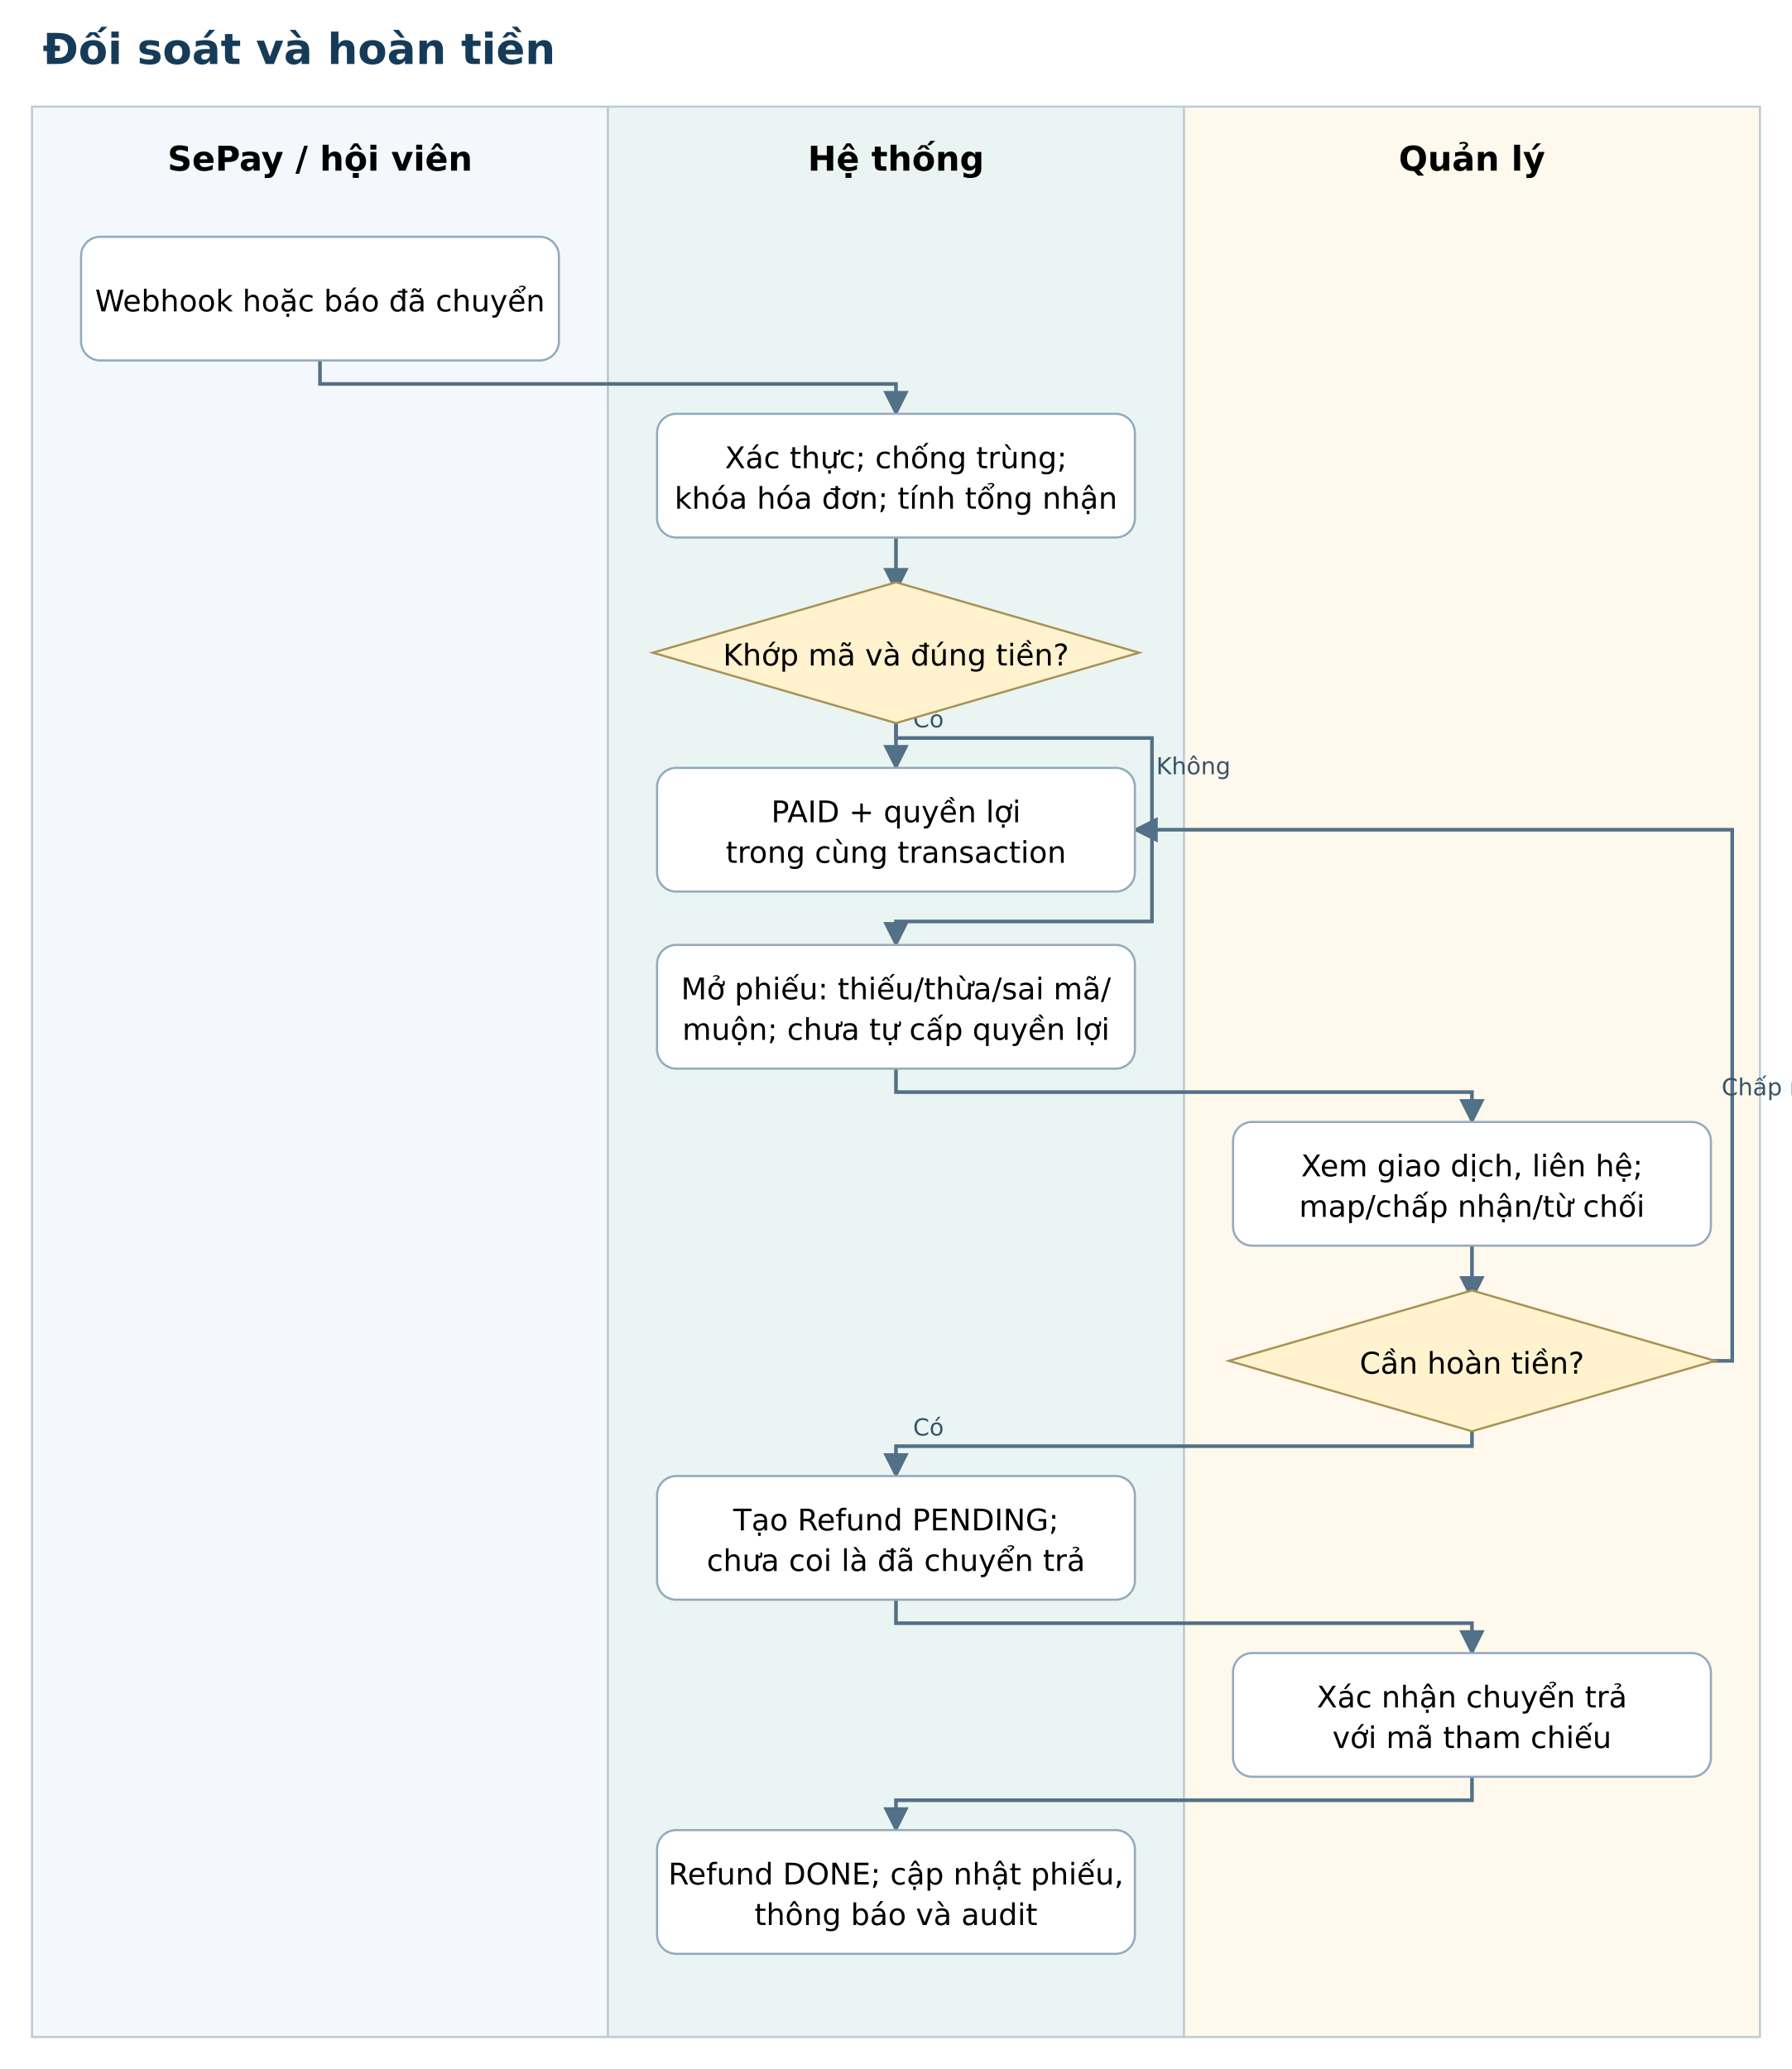
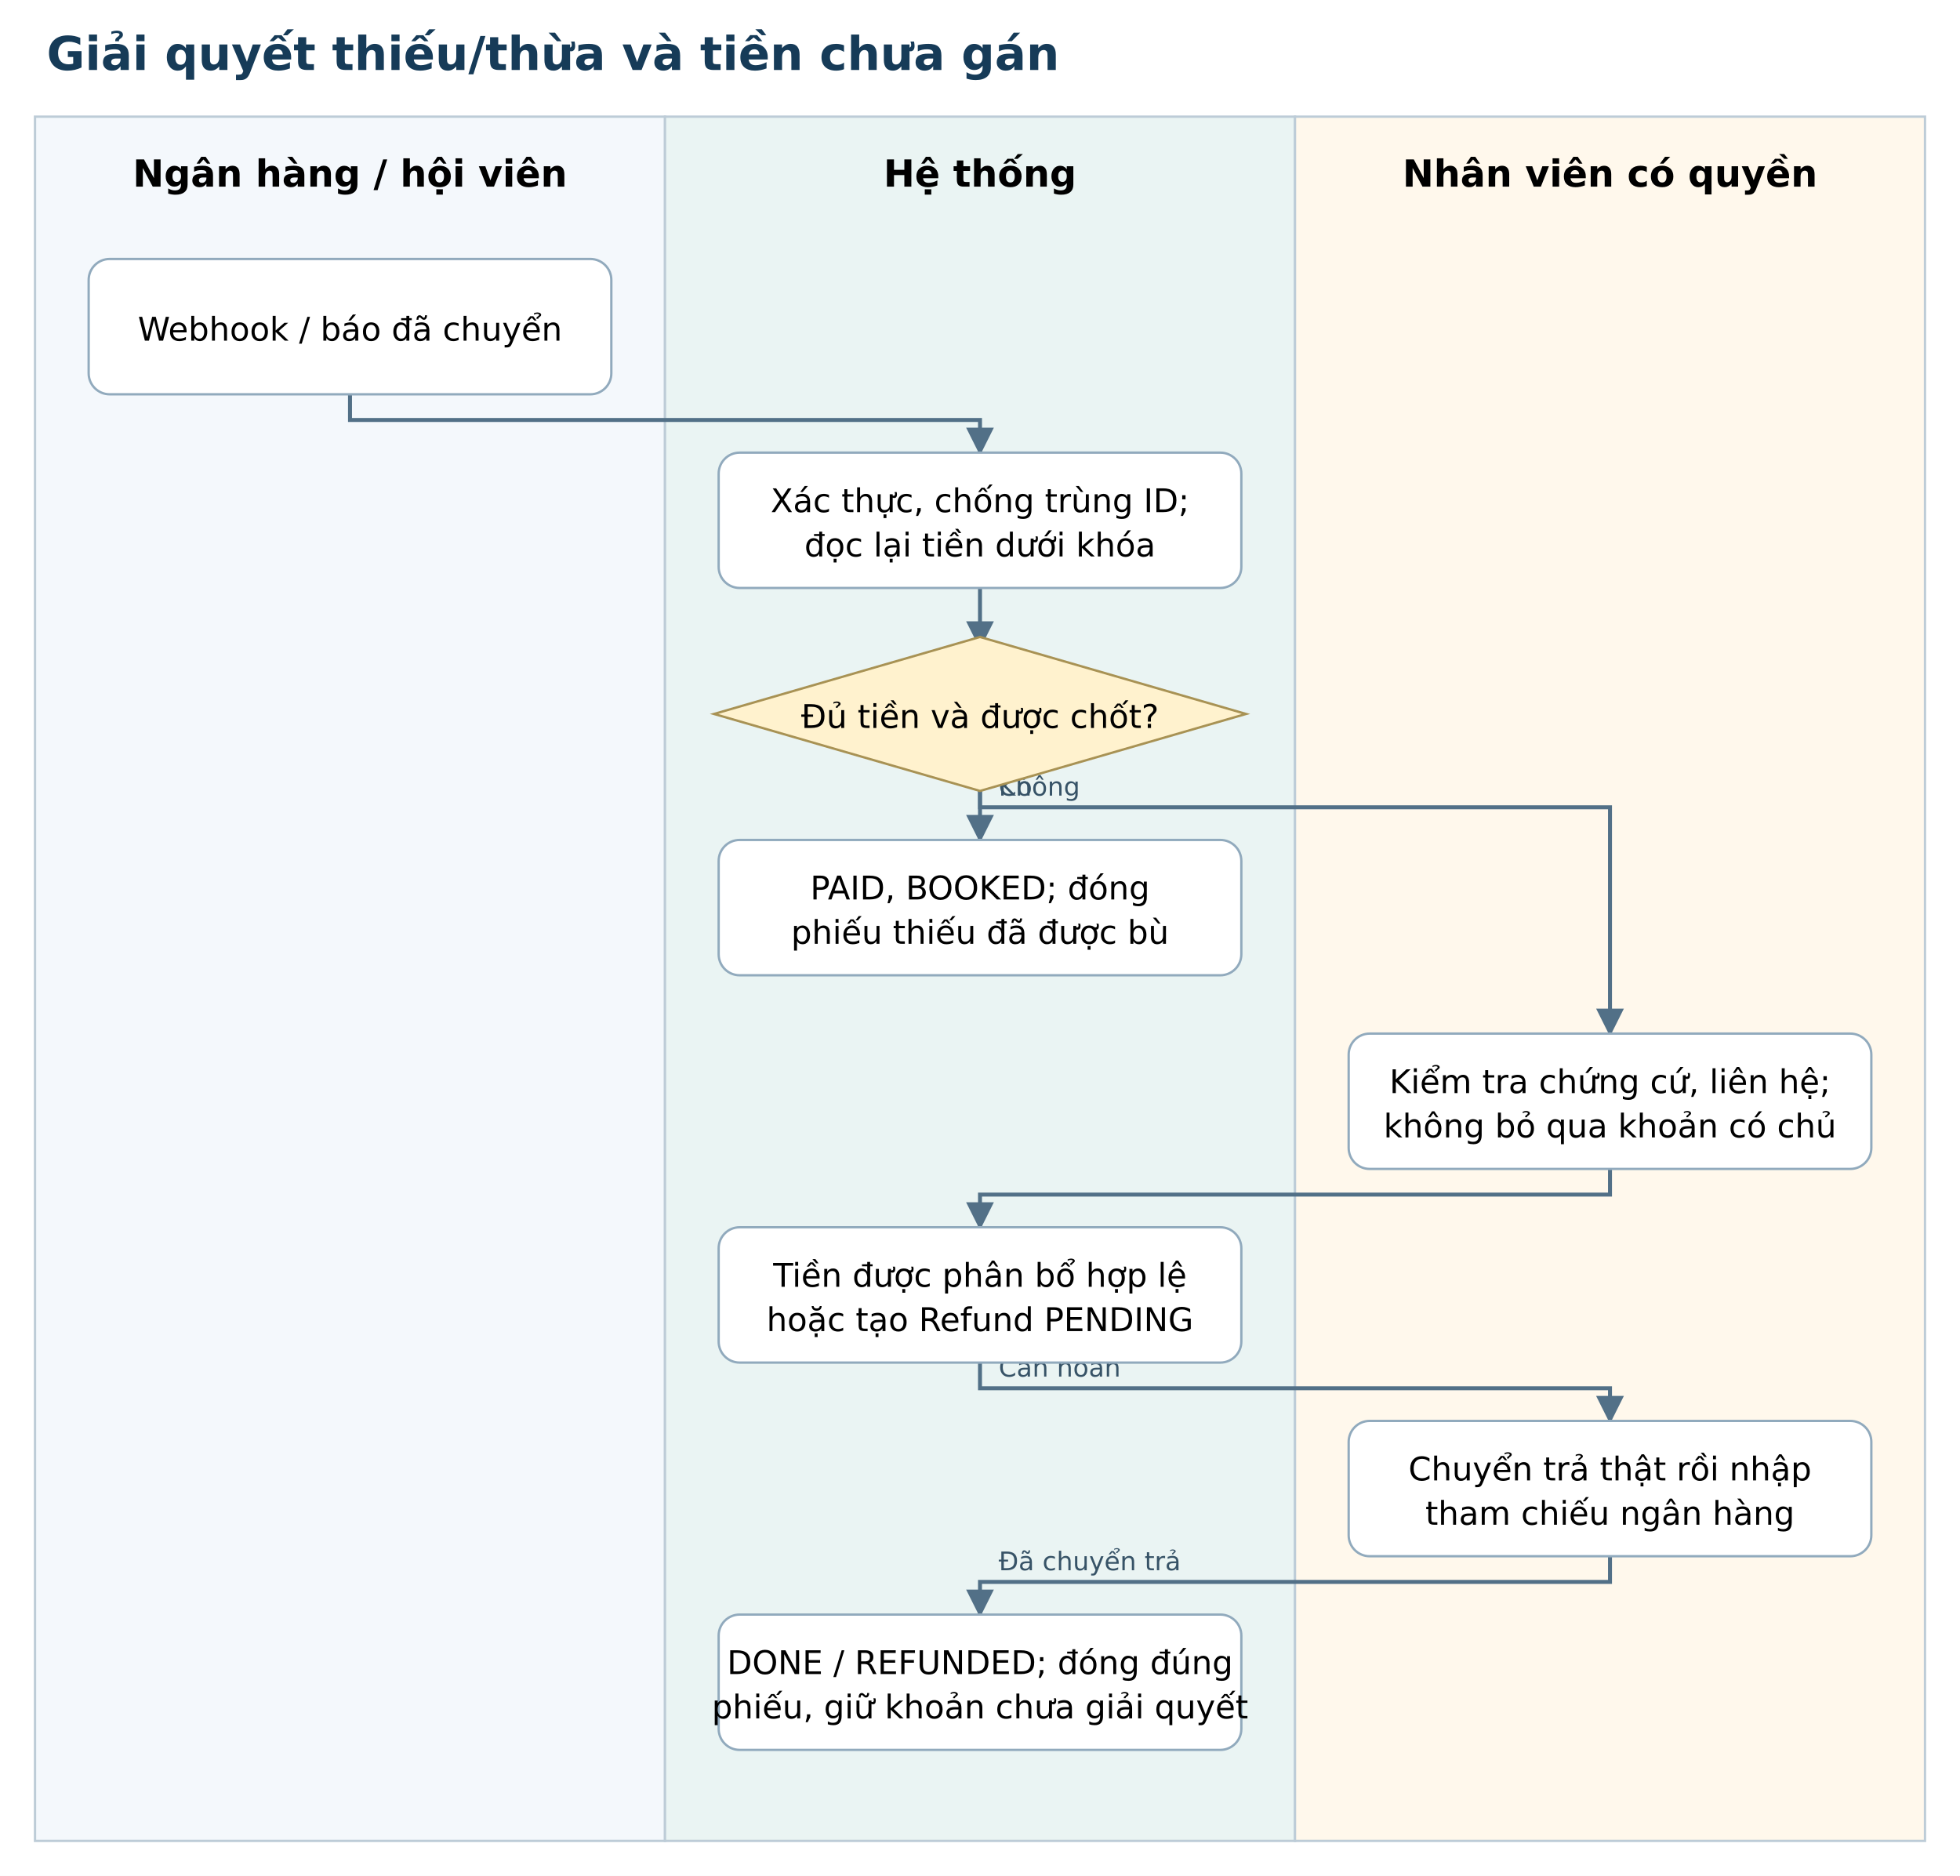
- <svg xmlns="http://www.w3.org/2000/svg" width="840" height="970" viewBox="0 0 840 970">
+ <svg xmlns="http://www.w3.org/2000/svg" width="840" height="804" viewBox="0 0 840 804">
  <defs>
    <marker id="arrow" viewBox="0 0 10 10" refX="9" refY="5" markerWidth="7" markerHeight="7" orient="auto-start-reverse">
      <path d="M 0 0 L 10 5 L 0 10 z" fill="#527087" />
    </marker>
  </defs>
  <rect width="100%" height="100%" fill="white" />
-   <text x="20" y="30" font-family="DejaVu Sans" font-size="20" font-weight="bold" fill="#163b58">Đối soát và hoàn tiền</text>
-   <rect x="15" y="50" width="270" height="905" fill="#f4f8fc" stroke="#bdccd7" />
-   <text x="150.0" y="80" text-anchor="middle" font-family="DejaVu Sans" font-size="16" font-weight="bold">SePay / hội viên</text>
-   <rect x="285" y="50" width="270" height="905" fill="#eaf4f3" stroke="#bdccd7" />
+   <text x="20" y="30" font-family="DejaVu Sans" font-size="20" font-weight="bold" fill="#163b58">Giải quyết thiếu/thừa và tiền chưa gán</text>
+   <rect x="15" y="50" width="270" height="739" fill="#f4f8fc" stroke="#bdccd7" />
+   <text x="150.0" y="80" text-anchor="middle" font-family="DejaVu Sans" font-size="16" font-weight="bold">Ngân hàng / hội viên</text>
+   <rect x="285" y="50" width="270" height="739" fill="#eaf4f3" stroke="#bdccd7" />
  <text x="420.0" y="80" text-anchor="middle" font-family="DejaVu Sans" font-size="16" font-weight="bold">Hệ thống</text>
-   <rect x="555" y="50" width="270" height="905" fill="#fff8ec" stroke="#bdccd7" />
-   <text x="690.0" y="80" text-anchor="middle" font-family="DejaVu Sans" font-size="16" font-weight="bold">Quản lý</text>
+   <rect x="555" y="50" width="270" height="739" fill="#fff8ec" stroke="#bdccd7" />
+   <text x="690.0" y="80" text-anchor="middle" font-family="DejaVu Sans" font-size="16" font-weight="bold">Nhân viên có quyền</text>
  <path d="M150.0,169 V180 H420.0 V194" fill="none" stroke="#527087" stroke-width="1.7" marker-end="url(#arrow)" />
  <path d="M420.0,252 V263 H420.0 V277" fill="none" stroke="#527087" stroke-width="1.7" marker-end="url(#arrow)" />
  <path d="M420.0,335 V346 H420.0 V360" fill="none" stroke="#527087" stroke-width="1.7" marker-end="url(#arrow)" />
  <text x="428.0" y="341" font-family="DejaVu Sans" font-size="11" fill="#375367">Có</text>
-   <path d="M420.0,335 V346 H540.0 V432 H420.0 V443" fill="none" stroke="#527087" stroke-width="1.7" marker-end="url(#arrow)" />
-   <text x="542.0" y="363" font-family="DejaVu Sans" font-size="11" fill="#375367">Không</text>
-   <path d="M420.0,501 V512 H690.0 V526" fill="none" stroke="#527087" stroke-width="1.7" marker-end="url(#arrow)" />
-   <path d="M690.0,584 V595 H690.0 V609" fill="none" stroke="#527087" stroke-width="1.7" marker-end="url(#arrow)" />
+   <path d="M420.0,335 V346 H690.0 V443" fill="none" stroke="#527087" stroke-width="1.7" marker-end="url(#arrow)" />
+   <text x="428.0" y="341" font-family="DejaVu Sans" font-size="11" fill="#375367">Không</text>
+   <path d="M690.0,501 V512 H420.0 V526" fill="none" stroke="#527087" stroke-width="1.7" marker-end="url(#arrow)" />
+   <path d="M420.0,584 V595 H690.0 V609" fill="none" stroke="#527087" stroke-width="1.7" marker-end="url(#arrow)" />
+   <text x="428.0" y="590" font-family="DejaVu Sans" font-size="11" fill="#375367">Cần hoàn</text>
  <path d="M690.0,667 V678 H420.0 V692" fill="none" stroke="#527087" stroke-width="1.7" marker-end="url(#arrow)" />
-   <text x="428.0" y="673" font-family="DejaVu Sans" font-size="11" fill="#375367">Có</text>
-   <path d="M420.0,750 V761 H690.0 V775" fill="none" stroke="#527087" stroke-width="1.7" marker-end="url(#arrow)" />
-   <path d="M690.0,833 V844 H420.0 V858" fill="none" stroke="#527087" stroke-width="1.7" marker-end="url(#arrow)" />
-   <path d="M802.0,638 H812.0 V389 H532.0" fill="none" stroke="#527087" stroke-width="1.7" marker-end="url(#arrow)" />
-   <text x="807.0" y="513.5" font-family="DejaVu Sans" font-size="11" fill="#375367">Chấp nhận/map, đủ điều kiện</text>
+   <text x="428.0" y="673" font-family="DejaVu Sans" font-size="11" fill="#375367">Đã chuyển trả</text>
  <rect x="38.0" y="111" width="224" height="58" rx="9" fill="white" stroke="#91aabd" />
-   <text x="150.0" y="146.0" text-anchor="middle" font-family="DejaVu Sans" font-size="14">Webhook hoặc báo đã chuyển</text>
+   <text x="150.0" y="146.0" text-anchor="middle" font-family="DejaVu Sans" font-size="14">Webhook / báo đã chuyển</text>
  <rect x="308.0" y="194" width="224" height="58" rx="9" fill="white" stroke="#91aabd" />
-   <text x="420.0" y="219.5" text-anchor="middle" font-family="DejaVu Sans" font-size="14">Xác thực; chống trùng;</text>
-   <text x="420.0" y="238.5" text-anchor="middle" font-family="DejaVu Sans" font-size="14">khóa hóa đơn; tính tổng nhận</text>
+   <text x="420.0" y="219.5" text-anchor="middle" font-family="DejaVu Sans" font-size="14">Xác thực, chống trùng ID;</text>
+   <text x="420.0" y="238.5" text-anchor="middle" font-family="DejaVu Sans" font-size="14">đọc lại tiền dưới khóa</text>
  <path d="M420.0,273 L534.0,306 L420.0,339 L306.0,306 Z" fill="#fff2ce" stroke="#a89254" />
-   <text x="420.0" y="312.0" text-anchor="middle" font-family="DejaVu Sans" font-size="14">Khớp mã và đúng tiền?</text>
+   <text x="420.0" y="312.0" text-anchor="middle" font-family="DejaVu Sans" font-size="14">Đủ tiền và được chốt?</text>
  <rect x="308.0" y="360" width="224" height="58" rx="9" fill="white" stroke="#91aabd" />
-   <text x="420.0" y="385.5" text-anchor="middle" font-family="DejaVu Sans" font-size="14">PAID + quyền lợi</text>
-   <text x="420.0" y="404.5" text-anchor="middle" font-family="DejaVu Sans" font-size="14">trong cùng transaction</text>
-   <rect x="308.0" y="443" width="224" height="58" rx="9" fill="white" stroke="#91aabd" />
-   <text x="420.0" y="468.5" text-anchor="middle" font-family="DejaVu Sans" font-size="14">Mở phiếu: thiếu/thừa/sai mã/</text>
-   <text x="420.0" y="487.5" text-anchor="middle" font-family="DejaVu Sans" font-size="14">muộn; chưa tự cấp quyền lợi</text>
-   <rect x="578.0" y="526" width="224" height="58" rx="9" fill="white" stroke="#91aabd" />
-   <text x="690.0" y="551.5" text-anchor="middle" font-family="DejaVu Sans" font-size="14">Xem giao dịch, liên hệ;</text>
-   <text x="690.0" y="570.5" text-anchor="middle" font-family="DejaVu Sans" font-size="14">map/chấp nhận/từ chối</text>
-   <path d="M690.0,605 L804.0,638 L690.0,671 L576.0,638 Z" fill="#fff2ce" stroke="#a89254" />
-   <text x="690.0" y="644.0" text-anchor="middle" font-family="DejaVu Sans" font-size="14">Cần hoàn tiền?</text>
+   <text x="420.0" y="385.5" text-anchor="middle" font-family="DejaVu Sans" font-size="14">PAID, BOOKED; đóng</text>
+   <text x="420.0" y="404.5" text-anchor="middle" font-family="DejaVu Sans" font-size="14">phiếu thiếu đã được bù</text>
+   <rect x="578.0" y="443" width="224" height="58" rx="9" fill="white" stroke="#91aabd" />
+   <text x="690.0" y="468.5" text-anchor="middle" font-family="DejaVu Sans" font-size="14">Kiểm tra chứng cứ, liên hệ;</text>
+   <text x="690.0" y="487.5" text-anchor="middle" font-family="DejaVu Sans" font-size="14">không bỏ qua khoản có chủ</text>
+   <rect x="308.0" y="526" width="224" height="58" rx="9" fill="white" stroke="#91aabd" />
+   <text x="420.0" y="551.5" text-anchor="middle" font-family="DejaVu Sans" font-size="14">Tiền được phân bổ hợp lệ</text>
+   <text x="420.0" y="570.5" text-anchor="middle" font-family="DejaVu Sans" font-size="14">hoặc tạo Refund PENDING</text>
+   <rect x="578.0" y="609" width="224" height="58" rx="9" fill="white" stroke="#91aabd" />
+   <text x="690.0" y="634.5" text-anchor="middle" font-family="DejaVu Sans" font-size="14">Chuyển trả thật rồi nhập</text>
+   <text x="690.0" y="653.5" text-anchor="middle" font-family="DejaVu Sans" font-size="14">tham chiếu ngân hàng</text>
  <rect x="308.0" y="692" width="224" height="58" rx="9" fill="white" stroke="#91aabd" />
-   <text x="420.0" y="717.5" text-anchor="middle" font-family="DejaVu Sans" font-size="14">Tạo Refund PENDING;</text>
-   <text x="420.0" y="736.5" text-anchor="middle" font-family="DejaVu Sans" font-size="14">chưa coi là đã chuyển trả</text>
-   <rect x="578.0" y="775" width="224" height="58" rx="9" fill="white" stroke="#91aabd" />
-   <text x="690.0" y="800.5" text-anchor="middle" font-family="DejaVu Sans" font-size="14">Xác nhận chuyển trả</text>
-   <text x="690.0" y="819.5" text-anchor="middle" font-family="DejaVu Sans" font-size="14">với mã tham chiếu</text>
-   <rect x="308.0" y="858" width="224" height="58" rx="9" fill="white" stroke="#91aabd" />
-   <text x="420.0" y="883.5" text-anchor="middle" font-family="DejaVu Sans" font-size="14">Refund DONE; cập nhật phiếu,</text>
-   <text x="420.0" y="902.5" text-anchor="middle" font-family="DejaVu Sans" font-size="14">thông báo và audit</text>
+   <text x="420.0" y="717.5" text-anchor="middle" font-family="DejaVu Sans" font-size="14">DONE / REFUNDED; đóng đúng</text>
+   <text x="420.0" y="736.5" text-anchor="middle" font-family="DejaVu Sans" font-size="14">phiếu, giữ khoản chưa giải quyết</text>
</svg>
